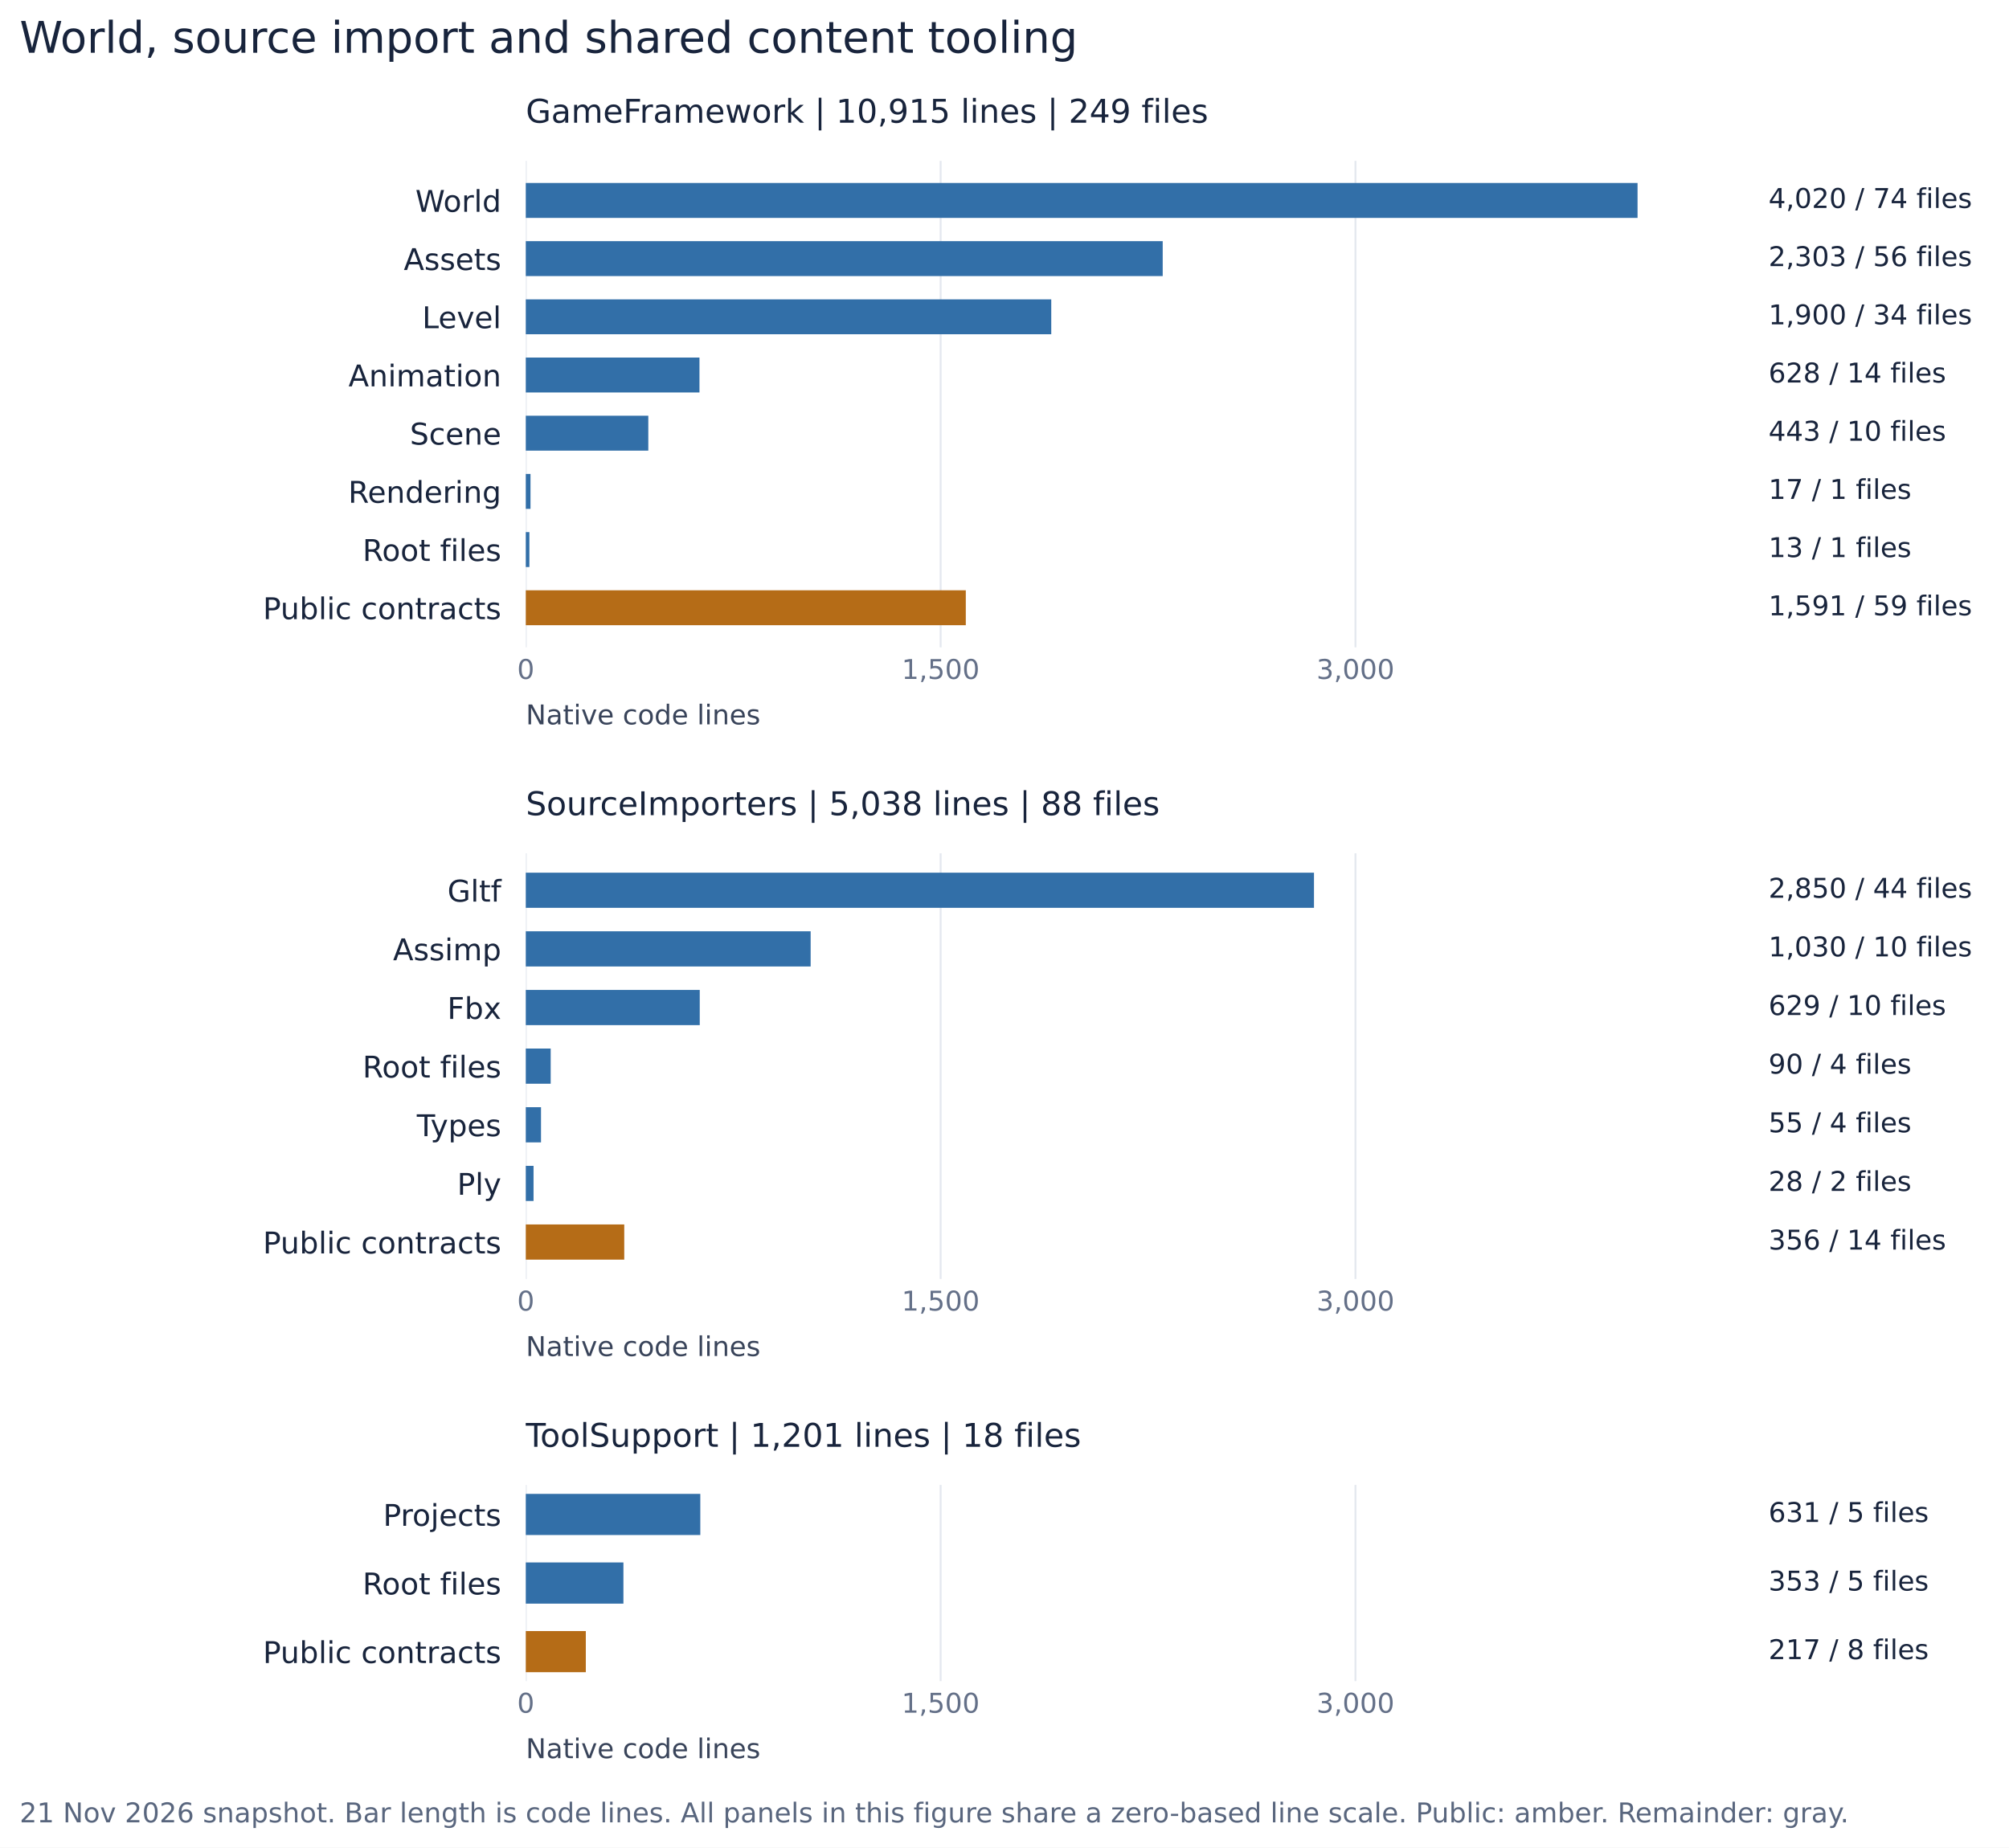
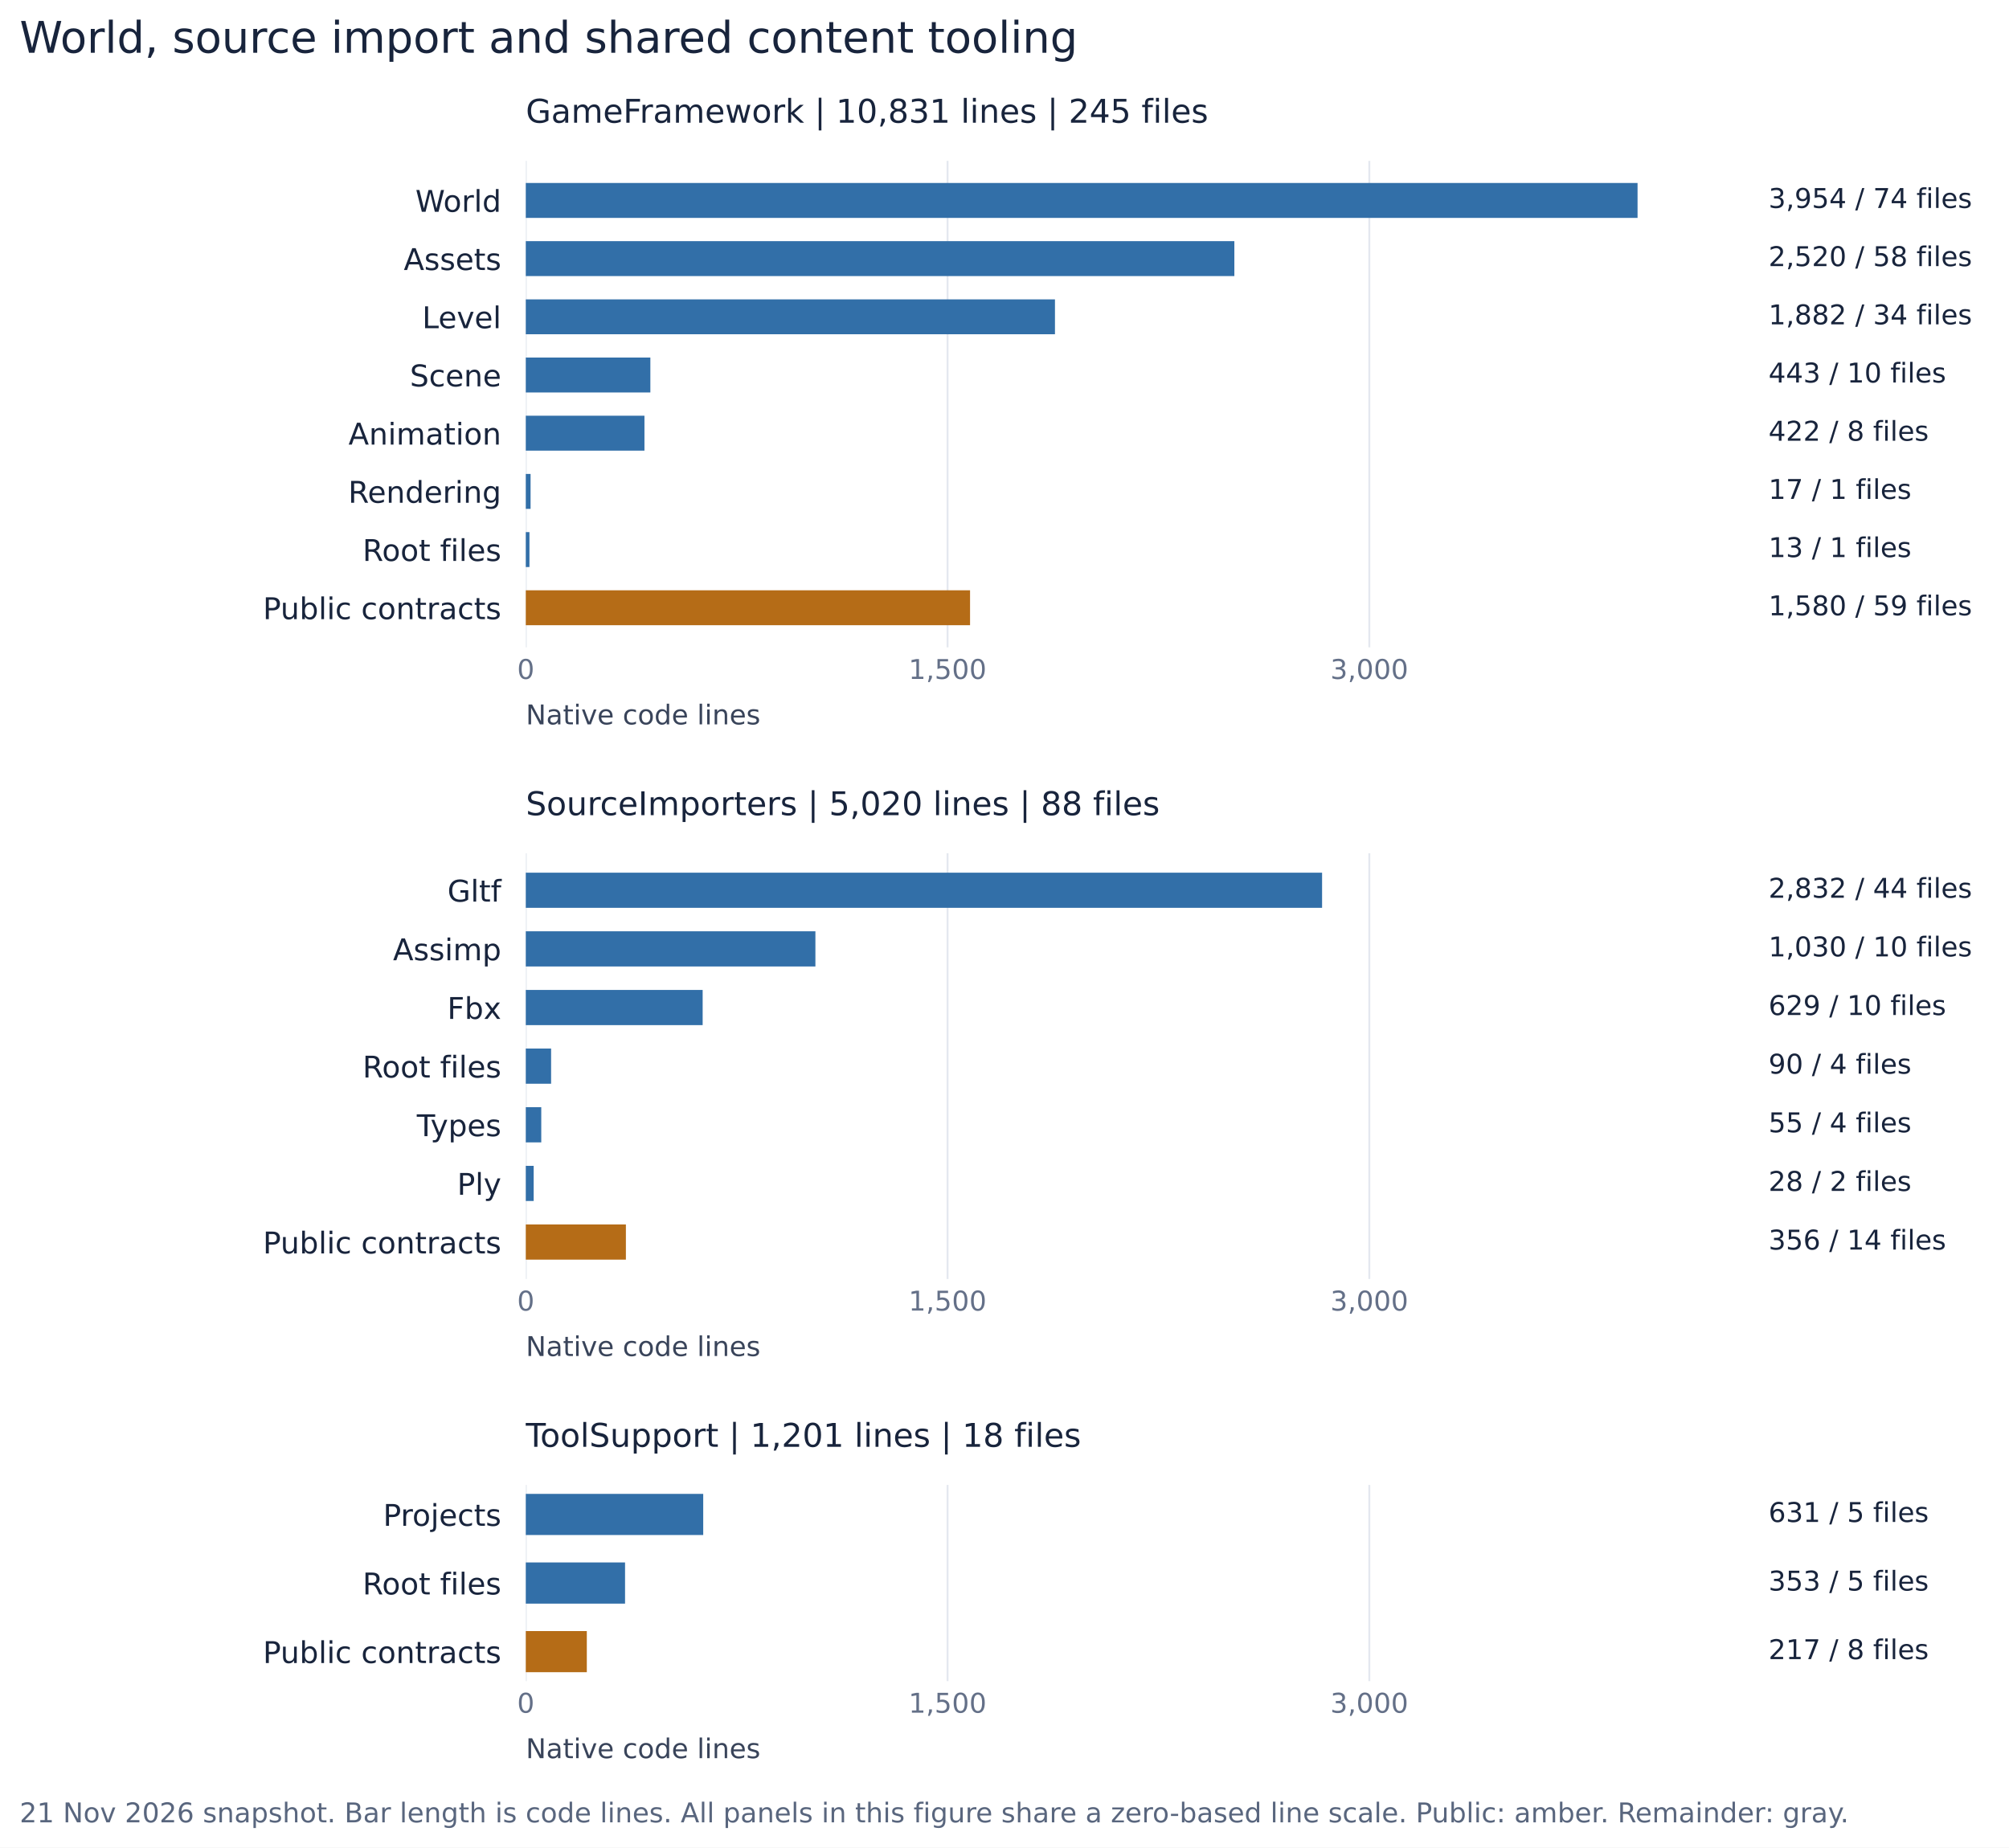
<svg xmlns="http://www.w3.org/2000/svg" width="737.274pt" height="678.16pt" viewBox="0 0 737.274 678.16" version="1.1" role="img" aria-label="World, source import and shared content tooling">
  <defs>
    <style type="text/css">*{stroke-linejoin: round; stroke-linecap: butt}</style>
  </defs>
  <g id="figure_1">
    <g id="patch_1">
      <path d="M 0 678.16  L 737.274 678.16  L 737.274 0  L 0 0  z " style="fill: #ffffff" />
    </g>
    <g id="axes_1">
      <g id="patch_2">
        <path d="M 192.96 237.6  L 633.6 237.6  L 633.6 59.04  L 192.96 59.04  z " style="fill: #ffffff" />
      </g>
      <g id="matplotlib.axis_1">
        <g id="xtick_1">
          <g id="line2d_1">
            <path d="M 192.96 237.6  L 192.96 59.04  " clip-path="url(#pf50637ee21)" style="fill: none; stroke: #e4e8ef; stroke-width: 0.7; stroke-linecap: square" />
          </g>
          <g id="line2d_2" />
          <g id="text_1">
            <text style="font-size: 10px; font-family: 'DejaVu Sans'; text-anchor: middle; fill: #647088" x="192.96" y="249.198" transform="rotate(-0 192.96 249.1984)">0</text>
          </g>
        </g>
        <g id="xtick_2">
          <g id="line2d_3">
-             <path d="M 345.199 237.6  L 345.199 59.04  " clip-path="url(#pf50637ee21)" style="fill: none; stroke: #e4e8ef; stroke-width: 0.7; stroke-linecap: square" />
+             <path d="M 347.74 237.6  L 347.74 59.04  " clip-path="url(#pf50637ee21)" style="fill: none; stroke: #e4e8ef; stroke-width: 0.7; stroke-linecap: square" />
          </g>
          <g id="line2d_4" />
          <g id="text_2">
-             <text style="font-size: 10px; font-family: 'DejaVu Sans'; text-anchor: middle; fill: #647088" x="345.199" y="249.198" transform="rotate(-0 345.1988 249.1984)">1,500</text>
+             <text style="font-size: 10px; font-family: 'DejaVu Sans'; text-anchor: middle; fill: #647088" x="347.74" y="249.198" transform="rotate(-0 347.74 249.1984)">1,500</text>
          </g>
        </g>
        <g id="xtick_3">
          <g id="line2d_5">
-             <path d="M 497.438 237.6  L 497.438 59.04  " clip-path="url(#pf50637ee21)" style="fill: none; stroke: #e4e8ef; stroke-width: 0.7; stroke-linecap: square" />
+             <path d="M 502.52 237.6  L 502.52 59.04  " clip-path="url(#pf50637ee21)" style="fill: none; stroke: #e4e8ef; stroke-width: 0.7; stroke-linecap: square" />
          </g>
          <g id="line2d_6" />
          <g id="text_3">
-             <text style="font-size: 10px; font-family: 'DejaVu Sans'; text-anchor: middle; fill: #647088" x="497.438" y="249.198" transform="rotate(-0 497.4376 249.1984)">3,000</text>
+             <text style="font-size: 10px; font-family: 'DejaVu Sans'; text-anchor: middle; fill: #647088" x="502.52" y="249.198" transform="rotate(-0 502.5199 249.1984)">3,000</text>
          </g>
        </g>
        <g id="text_4">
          <text style="font-size: 10px; font-family: 'DejaVu Sans'; text-anchor: start; fill: #39445a" x="192.96" y="265.877" transform="rotate(-0 192.96 265.8766)">Native code lines</text>
        </g>
      </g>
      <g id="matplotlib.axis_2">
        <g id="ytick_1">
          <g id="line2d_7" />
          <g id="text_5">
            <text style="font-size: 11px; font-family: 'DejaVu Sans'; text-anchor: end; fill: #18243c" x="183.96" y="77.743" transform="rotate(-0 183.96 77.74316)">World</text>
          </g>
        </g>
        <g id="ytick_2">
          <g id="line2d_8" />
          <g id="text_6">
            <text style="font-size: 11px; font-family: 'DejaVu Sans'; text-anchor: end; fill: #18243c" x="183.96" y="99.102" transform="rotate(-0 183.96 99.10201)">Assets</text>
          </g>
        </g>
        <g id="ytick_3">
          <g id="line2d_9" />
          <g id="text_7">
            <text style="font-size: 11px; font-family: 'DejaVu Sans'; text-anchor: end; fill: #18243c" x="183.96" y="120.461" transform="rotate(-0 183.96 120.4609)">Level</text>
          </g>
        </g>
        <g id="ytick_4">
          <g id="line2d_10" />
          <g id="text_8">
-             <text style="font-size: 11px; font-family: 'DejaVu Sans'; text-anchor: end; fill: #18243c" x="183.96" y="141.82" transform="rotate(-0 183.96 141.8197)">Animation</text>
+             <text style="font-size: 11px; font-family: 'DejaVu Sans'; text-anchor: end; fill: #18243c" x="183.96" y="141.82" transform="rotate(-0 183.96 141.8197)">Scene</text>
          </g>
        </g>
        <g id="ytick_5">
          <g id="line2d_11" />
          <g id="text_9">
-             <text style="font-size: 11px; font-family: 'DejaVu Sans'; text-anchor: end; fill: #18243c" x="183.96" y="163.179" transform="rotate(-0 183.96 163.1786)">Scene</text>
+             <text style="font-size: 11px; font-family: 'DejaVu Sans'; text-anchor: end; fill: #18243c" x="183.96" y="163.179" transform="rotate(-0 183.96 163.1786)">Animation</text>
          </g>
        </g>
        <g id="ytick_6">
          <g id="line2d_12" />
          <g id="text_10">
            <text style="font-size: 11px; font-family: 'DejaVu Sans'; text-anchor: end; fill: #18243c" x="183.96" y="184.537" transform="rotate(-0 183.96 184.5374)">Rendering</text>
          </g>
        </g>
        <g id="ytick_7">
          <g id="line2d_13" />
          <g id="text_11">
            <text style="font-size: 11px; font-family: 'DejaVu Sans'; text-anchor: end; fill: #18243c" x="183.96" y="205.896" transform="rotate(-0 183.96 205.8963)">Root files</text>
          </g>
        </g>
        <g id="ytick_8">
          <g id="line2d_14" />
          <g id="text_12">
            <text style="font-size: 11px; font-family: 'DejaVu Sans'; text-anchor: end; fill: #18243c" x="183.96" y="227.255" transform="rotate(-0 183.96 227.2551)">Public contracts</text>
          </g>
        </g>
      </g>
      <g id="patch_3">
        <path d="M 192.96 67.156  L 600.96 67.156  L 600.96 79.972  L 192.96 79.972  z " clip-path="url(#pf50637ee21)" style="fill: #326fa8" />
      </g>
      <g id="patch_4">
-         <path d="M 192.96 88.515  L 426.697 88.515  L 426.697 101.331  L 192.96 101.331  z " clip-path="url(#pf50637ee21)" style="fill: #326fa8" />
+         <path d="M 192.96 88.515  L 452.99 88.515  L 452.99 101.331  L 192.96 101.331  z " clip-path="url(#pf50637ee21)" style="fill: #326fa8" />
      </g>
      <g id="patch_5">
-         <path d="M 192.96 109.874  L 385.796 109.874  L 385.796 122.689  L 192.96 122.689  z " clip-path="url(#pf50637ee21)" style="fill: #326fa8" />
+         <path d="M 192.96 109.874  L 387.157 109.874  L 387.157 122.689  L 192.96 122.689  z " clip-path="url(#pf50637ee21)" style="fill: #326fa8" />
      </g>
      <g id="patch_6">
-         <path d="M 192.96 131.233  L 256.697 131.233  L 256.697 144.048  L 192.96 144.048  z " clip-path="url(#pf50637ee21)" style="fill: #326fa8" />
+         <path d="M 192.96 131.233  L 238.672 131.233  L 238.672 144.048  L 192.96 144.048  z " clip-path="url(#pf50637ee21)" style="fill: #326fa8" />
      </g>
      <g id="patch_7">
-         <path d="M 192.96 152.592  L 237.921 152.592  L 237.921 165.407  L 192.96 165.407  z " clip-path="url(#pf50637ee21)" style="fill: #326fa8" />
+         <path d="M 192.96 152.592  L 236.505 152.592  L 236.505 165.407  L 192.96 165.407  z " clip-path="url(#pf50637ee21)" style="fill: #326fa8" />
      </g>
      <g id="patch_8">
-         <path d="M 192.96 173.951  L 194.685 173.951  L 194.685 186.766  L 192.96 186.766  z " clip-path="url(#pf50637ee21)" style="fill: #326fa8" />
+         <path d="M 192.96 173.951  L 194.714 173.951  L 194.714 186.766  L 192.96 186.766  z " clip-path="url(#pf50637ee21)" style="fill: #326fa8" />
      </g>
      <g id="patch_9">
-         <path d="M 192.96 195.309  L 194.279 195.309  L 194.279 208.125  L 192.96 208.125  z " clip-path="url(#pf50637ee21)" style="fill: #326fa8" />
+         <path d="M 192.96 195.309  L 194.301 195.309  L 194.301 208.125  L 192.96 208.125  z " clip-path="url(#pf50637ee21)" style="fill: #326fa8" />
      </g>
      <g id="patch_10">
-         <path d="M 192.96 216.668  L 354.435 216.668  L 354.435 229.484  L 192.96 229.484  z " clip-path="url(#pf50637ee21)" style="fill: #b56c17" />
+         <path d="M 192.96 216.668  L 355.995 216.668  L 355.995 229.484  L 192.96 229.484  z " clip-path="url(#pf50637ee21)" style="fill: #b56c17" />
      </g>
      <g id="text_13">
-         <text style="font-size: 10px; font-family: 'DejaVu Sans'; text-anchor: start; fill: #18243c" x="649.022" y="76.323" transform="rotate(-0 649.0224 76.32339)">4,020  /  74 files</text>
+         <text style="font-size: 10px; font-family: 'DejaVu Sans'; text-anchor: start; fill: #18243c" x="649.022" y="76.323" transform="rotate(-0 649.0224 76.32339)">3,954  /  74 files</text>
      </g>
      <g id="text_14">
-         <text style="font-size: 10px; font-family: 'DejaVu Sans'; text-anchor: start; fill: #18243c" x="649.022" y="97.682" transform="rotate(-0 649.0224 97.68225)">2,303  /  56 files</text>
+         <text style="font-size: 10px; font-family: 'DejaVu Sans'; text-anchor: start; fill: #18243c" x="649.022" y="97.682" transform="rotate(-0 649.0224 97.68225)">2,520  /  58 files</text>
      </g>
      <g id="text_15">
-         <text style="font-size: 10px; font-family: 'DejaVu Sans'; text-anchor: start; fill: #18243c" x="649.022" y="119.041" transform="rotate(-0 649.0224 119.0411)">1,900  /  34 files</text>
+         <text style="font-size: 10px; font-family: 'DejaVu Sans'; text-anchor: start; fill: #18243c" x="649.022" y="119.041" transform="rotate(-0 649.0224 119.0411)">1,882  /  34 files</text>
      </g>
      <g id="text_16">
-         <text style="font-size: 10px; font-family: 'DejaVu Sans'; text-anchor: start; fill: #18243c" x="649.022" y="140.4" transform="rotate(-0 649.0224 140.3999)">628  /  14 files</text>
+         <text style="font-size: 10px; font-family: 'DejaVu Sans'; text-anchor: start; fill: #18243c" x="649.022" y="140.4" transform="rotate(-0 649.0224 140.3999)">443  /  10 files</text>
      </g>
      <g id="text_17">
-         <text style="font-size: 10px; font-family: 'DejaVu Sans'; text-anchor: start; fill: #18243c" x="649.022" y="161.759" transform="rotate(-0 649.0224 161.7588)">443  /  10 files</text>
+         <text style="font-size: 10px; font-family: 'DejaVu Sans'; text-anchor: start; fill: #18243c" x="649.022" y="161.759" transform="rotate(-0 649.0224 161.7588)">422  /  8 files</text>
      </g>
      <g id="text_18">
        <text style="font-size: 10px; font-family: 'DejaVu Sans'; text-anchor: start; fill: #18243c" x="649.022" y="183.118" transform="rotate(-0 649.0224 183.1177)">17  /  1 files</text>
      </g>
      <g id="text_19">
        <text style="font-size: 10px; font-family: 'DejaVu Sans'; text-anchor: start; fill: #18243c" x="649.022" y="204.477" transform="rotate(-0 649.0224 204.4765)">13  /  1 files</text>
      </g>
      <g id="text_20">
-         <text style="font-size: 10px; font-family: 'DejaVu Sans'; text-anchor: start; fill: #18243c" x="649.022" y="225.835" transform="rotate(-0 649.0224 225.8354)">1,591  /  59 files</text>
+         <text style="font-size: 10px; font-family: 'DejaVu Sans'; text-anchor: start; fill: #18243c" x="649.022" y="225.835" transform="rotate(-0 649.0224 225.8354)">1,580  /  59 files</text>
      </g>
      <g id="text_21">
-         <text style="font-weight: 500; font-size: 12px; font-family: 'DejaVu Sans'; text-anchor: start; fill: #18243c" x="192.96" y="45.04" transform="rotate(-0 192.96 45.04)">GameFramework  |  10,915 lines  |  249 files</text>
+         <text style="font-weight: 500; font-size: 12px; font-family: 'DejaVu Sans'; text-anchor: start; fill: #18243c" x="192.96" y="45.04" transform="rotate(-0 192.96 45.04)">GameFramework  |  10,831 lines  |  245 files</text>
      </g>
    </g>
    <g id="axes_2">
      <g id="patch_11">
        <path d="M 192.96 469.44  L 633.6 469.44  L 633.6 313.2  L 192.96 313.2  z " style="fill: #ffffff" />
      </g>
      <g id="matplotlib.axis_3">
        <g id="xtick_4">
          <g id="line2d_15">
            <path d="M 192.96 469.44  L 192.96 313.2  " clip-path="url(#p64a778691f)" style="fill: none; stroke: #e4e8ef; stroke-width: 0.7; stroke-linecap: square" />
          </g>
          <g id="line2d_16" />
          <g id="text_22">
            <text style="font-size: 10px; font-family: 'DejaVu Sans'; text-anchor: middle; fill: #647088" x="192.96" y="481.038" transform="rotate(-0 192.96 481.0384)">0</text>
          </g>
        </g>
        <g id="xtick_5">
          <g id="line2d_17">
-             <path d="M 345.199 469.44  L 345.199 313.2  " clip-path="url(#p64a778691f)" style="fill: none; stroke: #e4e8ef; stroke-width: 0.7; stroke-linecap: square" />
+             <path d="M 347.74 469.44  L 347.74 313.2  " clip-path="url(#p64a778691f)" style="fill: none; stroke: #e4e8ef; stroke-width: 0.7; stroke-linecap: square" />
          </g>
          <g id="line2d_18" />
          <g id="text_23">
-             <text style="font-size: 10px; font-family: 'DejaVu Sans'; text-anchor: middle; fill: #647088" x="345.199" y="481.038" transform="rotate(-0 345.1988 481.0384)">1,500</text>
+             <text style="font-size: 10px; font-family: 'DejaVu Sans'; text-anchor: middle; fill: #647088" x="347.74" y="481.038" transform="rotate(-0 347.74 481.0384)">1,500</text>
          </g>
        </g>
        <g id="xtick_6">
          <g id="line2d_19">
-             <path d="M 497.438 469.44  L 497.438 313.2  " clip-path="url(#p64a778691f)" style="fill: none; stroke: #e4e8ef; stroke-width: 0.7; stroke-linecap: square" />
+             <path d="M 502.52 469.44  L 502.52 313.2  " clip-path="url(#p64a778691f)" style="fill: none; stroke: #e4e8ef; stroke-width: 0.7; stroke-linecap: square" />
          </g>
          <g id="line2d_20" />
          <g id="text_24">
-             <text style="font-size: 10px; font-family: 'DejaVu Sans'; text-anchor: middle; fill: #647088" x="497.438" y="481.038" transform="rotate(-0 497.4376 481.0384)">3,000</text>
+             <text style="font-size: 10px; font-family: 'DejaVu Sans'; text-anchor: middle; fill: #647088" x="502.52" y="481.038" transform="rotate(-0 502.5199 481.0384)">3,000</text>
          </g>
        </g>
        <g id="text_25">
          <text style="font-size: 10px; font-family: 'DejaVu Sans'; text-anchor: start; fill: #39445a" x="192.96" y="497.717" transform="rotate(-0 192.96 497.7166)">Native code lines</text>
        </g>
      </g>
      <g id="matplotlib.axis_4">
        <g id="ytick_9">
          <g id="line2d_21" />
          <g id="text_26">
            <text style="font-size: 11px; font-family: 'DejaVu Sans'; text-anchor: end; fill: #18243c" x="183.96" y="330.937" transform="rotate(-0 183.96 330.9372)">Gltf</text>
          </g>
        </g>
        <g id="ytick_10">
          <g id="line2d_22" />
          <g id="text_27">
            <text style="font-size: 11px; font-family: 'DejaVu Sans'; text-anchor: end; fill: #18243c" x="183.96" y="352.458" transform="rotate(-0 183.96 352.4578)">Assimp</text>
          </g>
        </g>
        <g id="ytick_11">
          <g id="line2d_23" />
          <g id="text_28">
            <text style="font-size: 11px; font-family: 'DejaVu Sans'; text-anchor: end; fill: #18243c" x="183.96" y="373.978" transform="rotate(-0 183.96 373.9785)">Fbx</text>
          </g>
        </g>
        <g id="ytick_12">
          <g id="line2d_24" />
          <g id="text_29">
            <text style="font-size: 11px; font-family: 'DejaVu Sans'; text-anchor: end; fill: #18243c" x="183.96" y="395.499" transform="rotate(-0 183.96 395.4991)">Root files</text>
          </g>
        </g>
        <g id="ytick_13">
          <g id="line2d_25" />
          <g id="text_30">
            <text style="font-size: 11px; font-family: 'DejaVu Sans'; text-anchor: end; fill: #18243c" x="183.96" y="417.02" transform="rotate(-0 183.96 417.0198)">Types</text>
          </g>
        </g>
        <g id="ytick_14">
          <g id="line2d_26" />
          <g id="text_31">
            <text style="font-size: 11px; font-family: 'DejaVu Sans'; text-anchor: end; fill: #18243c" x="183.96" y="438.54" transform="rotate(-0 183.96 438.5405)">Ply</text>
          </g>
        </g>
        <g id="ytick_15">
          <g id="line2d_27" />
          <g id="text_32">
            <text style="font-size: 11px; font-family: 'DejaVu Sans'; text-anchor: end; fill: #18243c" x="183.96" y="460.061" transform="rotate(-0 183.96 460.0611)">Public contracts</text>
          </g>
        </g>
      </g>
      <g id="patch_12">
-         <path d="M 192.96 320.302  L 482.214 320.302  L 482.214 333.214  L 192.96 333.214  z " clip-path="url(#p64a778691f)" style="fill: #326fa8" />
+         <path d="M 192.96 320.302  L 485.185 320.302  L 485.185 333.214  L 192.96 333.214  z " clip-path="url(#p64a778691f)" style="fill: #326fa8" />
      </g>
      <g id="patch_13">
-         <path d="M 192.96 341.822  L 297.497 341.822  L 297.497 354.735  L 192.96 354.735  z " clip-path="url(#p64a778691f)" style="fill: #326fa8" />
+         <path d="M 192.96 341.822  L 299.242 341.822  L 299.242 354.735  L 192.96 354.735  z " clip-path="url(#p64a778691f)" style="fill: #326fa8" />
      </g>
      <g id="patch_14">
-         <path d="M 192.96 363.343  L 256.799 363.343  L 256.799 376.256  L 192.96 376.256  z " clip-path="url(#p64a778691f)" style="fill: #326fa8" />
+         <path d="M 192.96 363.343  L 257.864 363.343  L 257.864 376.256  L 192.96 376.256  z " clip-path="url(#p64a778691f)" style="fill: #326fa8" />
      </g>
      <g id="patch_15">
-         <path d="M 192.96 384.864  L 202.094 384.864  L 202.094 397.776  L 192.96 397.776  z " clip-path="url(#p64a778691f)" style="fill: #326fa8" />
+         <path d="M 192.96 384.864  L 202.247 384.864  L 202.247 397.776  L 192.96 397.776  z " clip-path="url(#p64a778691f)" style="fill: #326fa8" />
      </g>
      <g id="patch_16">
-         <path d="M 192.96 406.384  L 198.542 406.384  L 198.542 419.297  L 192.96 419.297  z " clip-path="url(#p64a778691f)" style="fill: #326fa8" />
+         <path d="M 192.96 406.384  L 198.635 406.384  L 198.635 419.297  L 192.96 419.297  z " clip-path="url(#p64a778691f)" style="fill: #326fa8" />
      </g>
      <g id="patch_17">
-         <path d="M 192.96 427.905  L 195.802 427.905  L 195.802 440.818  L 192.96 440.818  z " clip-path="url(#p64a778691f)" style="fill: #326fa8" />
+         <path d="M 192.96 427.905  L 195.849 427.905  L 195.849 440.818  L 192.96 440.818  z " clip-path="url(#p64a778691f)" style="fill: #326fa8" />
      </g>
      <g id="patch_18">
-         <path d="M 192.96 449.426  L 229.091 449.426  L 229.091 462.338  L 192.96 462.338  z " clip-path="url(#p64a778691f)" style="fill: #b56c17" />
+         <path d="M 192.96 449.426  L 229.694 449.426  L 229.694 462.338  L 192.96 462.338  z " clip-path="url(#p64a778691f)" style="fill: #b56c17" />
      </g>
      <g id="text_33">
-         <text style="font-size: 10px; font-family: 'DejaVu Sans'; text-anchor: start; fill: #18243c" x="649.022" y="329.517" transform="rotate(-0 649.0224 329.5174)">2,850  /  44 files</text>
+         <text style="font-size: 10px; font-family: 'DejaVu Sans'; text-anchor: start; fill: #18243c" x="649.022" y="329.517" transform="rotate(-0 649.0224 329.5174)">2,832  /  44 files</text>
      </g>
      <g id="text_34">
        <text style="font-size: 10px; font-family: 'DejaVu Sans'; text-anchor: start; fill: #18243c" x="649.022" y="351.038" transform="rotate(-0 649.0224 351.0381)">1,030  /  10 files</text>
      </g>
      <g id="text_35">
        <text style="font-size: 10px; font-family: 'DejaVu Sans'; text-anchor: start; fill: #18243c" x="649.022" y="372.559" transform="rotate(-0 649.0224 372.5587)">629  /  10 files</text>
      </g>
      <g id="text_36">
        <text style="font-size: 10px; font-family: 'DejaVu Sans'; text-anchor: start; fill: #18243c" x="649.022" y="394.079" transform="rotate(-0 649.0224 394.0794)">90  /  4 files</text>
      </g>
      <g id="text_37">
        <text style="font-size: 10px; font-family: 'DejaVu Sans'; text-anchor: start; fill: #18243c" x="649.022" y="415.6" transform="rotate(-0 649.0224 415.6)">55  /  4 files</text>
      </g>
      <g id="text_38">
        <text style="font-size: 10px; font-family: 'DejaVu Sans'; text-anchor: start; fill: #18243c" x="649.022" y="437.121" transform="rotate(-0 649.0224 437.1207)">28  /  2 files</text>
      </g>
      <g id="text_39">
        <text style="font-size: 10px; font-family: 'DejaVu Sans'; text-anchor: start; fill: #18243c" x="649.022" y="458.641" transform="rotate(-0 649.0224 458.6414)">356  /  14 files</text>
      </g>
      <g id="text_40">
-         <text style="font-weight: 500; font-size: 12px; font-family: 'DejaVu Sans'; text-anchor: start; fill: #18243c" x="192.96" y="299.2" transform="rotate(-0 192.96 299.2)">SourceImporters  |  5,038 lines  |  88 files</text>
+         <text style="font-weight: 500; font-size: 12px; font-family: 'DejaVu Sans'; text-anchor: start; fill: #18243c" x="192.96" y="299.2" transform="rotate(-0 192.96 299.2)">SourceImporters  |  5,020 lines  |  88 files</text>
      </g>
    </g>
    <g id="axes_3">
      <g id="patch_19">
        <path d="M 192.96 617.04  L 633.6 617.04  L 633.6 545.04  L 192.96 545.04  z " style="fill: #ffffff" />
      </g>
      <g id="matplotlib.axis_5">
        <g id="xtick_7">
          <g id="line2d_28">
            <path d="M 192.96 617.04  L 192.96 545.04  " clip-path="url(#p0c9d6e3d8c)" style="fill: none; stroke: #e4e8ef; stroke-width: 0.7; stroke-linecap: square" />
          </g>
          <g id="line2d_29" />
          <g id="text_41">
            <text style="font-size: 10px; font-family: 'DejaVu Sans'; text-anchor: middle; fill: #647088" x="192.96" y="628.638" transform="rotate(-0 192.96 628.6384)">0</text>
          </g>
        </g>
        <g id="xtick_8">
          <g id="line2d_30">
-             <path d="M 345.199 617.04  L 345.199 545.04  " clip-path="url(#p0c9d6e3d8c)" style="fill: none; stroke: #e4e8ef; stroke-width: 0.7; stroke-linecap: square" />
+             <path d="M 347.74 617.04  L 347.74 545.04  " clip-path="url(#p0c9d6e3d8c)" style="fill: none; stroke: #e4e8ef; stroke-width: 0.7; stroke-linecap: square" />
          </g>
          <g id="line2d_31" />
          <g id="text_42">
-             <text style="font-size: 10px; font-family: 'DejaVu Sans'; text-anchor: middle; fill: #647088" x="345.199" y="628.638" transform="rotate(-0 345.1988 628.6384)">1,500</text>
+             <text style="font-size: 10px; font-family: 'DejaVu Sans'; text-anchor: middle; fill: #647088" x="347.74" y="628.638" transform="rotate(-0 347.74 628.6384)">1,500</text>
          </g>
        </g>
        <g id="xtick_9">
          <g id="line2d_32">
-             <path d="M 497.438 617.04  L 497.438 545.04  " clip-path="url(#p0c9d6e3d8c)" style="fill: none; stroke: #e4e8ef; stroke-width: 0.7; stroke-linecap: square" />
+             <path d="M 502.52 617.04  L 502.52 545.04  " clip-path="url(#p0c9d6e3d8c)" style="fill: none; stroke: #e4e8ef; stroke-width: 0.7; stroke-linecap: square" />
          </g>
          <g id="line2d_33" />
          <g id="text_43">
-             <text style="font-size: 10px; font-family: 'DejaVu Sans'; text-anchor: middle; fill: #647088" x="497.438" y="628.638" transform="rotate(-0 497.4376 628.6384)">3,000</text>
+             <text style="font-size: 10px; font-family: 'DejaVu Sans'; text-anchor: middle; fill: #647088" x="502.52" y="628.638" transform="rotate(-0 502.5199 628.6384)">3,000</text>
          </g>
        </g>
        <g id="text_44">
          <text style="font-size: 10px; font-family: 'DejaVu Sans'; text-anchor: start; fill: #39445a" x="192.96" y="645.317" transform="rotate(-0 192.96 645.3166)">Native code lines</text>
        </g>
      </g>
      <g id="matplotlib.axis_6">
        <g id="ytick_16">
          <g id="line2d_34" />
          <g id="text_45">
            <text style="font-size: 11px; font-family: 'DejaVu Sans'; text-anchor: end; fill: #18243c" x="183.96" y="560.044" transform="rotate(-0 183.96 560.0443)">Projects</text>
          </g>
        </g>
        <g id="ytick_17">
          <g id="line2d_35" />
          <g id="text_46">
            <text style="font-size: 11px; font-family: 'DejaVu Sans'; text-anchor: end; fill: #18243c" x="183.96" y="585.219" transform="rotate(-0 183.96 585.2191)">Root files</text>
          </g>
        </g>
        <g id="ytick_18">
          <g id="line2d_36" />
          <g id="text_47">
            <text style="font-size: 11px; font-family: 'DejaVu Sans'; text-anchor: end; fill: #18243c" x="183.96" y="610.394" transform="rotate(-0 183.96 610.394)">Public contracts</text>
          </g>
        </g>
      </g>
      <g id="patch_20">
-         <path d="M 192.96 548.313  L 257.002 548.313  L 257.002 563.418  L 192.96 563.418  z " clip-path="url(#p0c9d6e3d8c)" style="fill: #326fa8" />
+         <path d="M 192.96 548.313  L 258.071 548.313  L 258.071 563.418  L 192.96 563.418  z " clip-path="url(#p0c9d6e3d8c)" style="fill: #326fa8" />
      </g>
      <g id="patch_21">
-         <path d="M 192.96 573.488  L 228.787 573.488  L 228.787 588.592  L 192.96 588.592  z " clip-path="url(#p0c9d6e3d8c)" style="fill: #326fa8" />
+         <path d="M 192.96 573.488  L 229.385 573.488  L 229.385 588.592  L 192.96 588.592  z " clip-path="url(#p0c9d6e3d8c)" style="fill: #326fa8" />
      </g>
      <g id="patch_22">
-         <path d="M 192.96 598.662  L 214.984 598.662  L 214.984 613.767  L 192.96 613.767  z " clip-path="url(#p0c9d6e3d8c)" style="fill: #b56c17" />
+         <path d="M 192.96 598.662  L 215.352 598.662  L 215.352 613.767  L 192.96 613.767  z " clip-path="url(#p0c9d6e3d8c)" style="fill: #b56c17" />
      </g>
      <g id="text_48">
        <text style="font-size: 10px; font-family: 'DejaVu Sans'; text-anchor: start; fill: #18243c" x="649.022" y="558.625" transform="rotate(-0 649.0224 558.6245)">631  /  5 files</text>
      </g>
      <g id="text_49">
        <text style="font-size: 10px; font-family: 'DejaVu Sans'; text-anchor: start; fill: #18243c" x="649.022" y="583.799" transform="rotate(-0 649.0224 583.7994)">353  /  5 files</text>
      </g>
      <g id="text_50">
        <text style="font-size: 10px; font-family: 'DejaVu Sans'; text-anchor: start; fill: #18243c" x="649.022" y="608.974" transform="rotate(-0 649.0224 608.9742)">217  /  8 files</text>
      </g>
      <g id="text_51">
        <text style="font-weight: 500; font-size: 12px; font-family: 'DejaVu Sans'; text-anchor: start; fill: #18243c" x="192.96" y="531.04" transform="rotate(-0 192.96 531.04)">ToolSupport  |  1,201 lines  |  18 files</text>
      </g>
    </g>
    <g id="text_52">
      <text style="font-weight: 500; font-size: 16px; font-family: 'DejaVu Sans'; text-anchor: start; fill: #18243c" x="7.2" y="19.358" transform="rotate(-0 7.2 19.3575)">World, source import and shared content tooling</text>
    </g>
    <g id="text_53">
      <text style="font-size: 10px; font-family: 'DejaVu Sans'; text-anchor: start; fill: #59667e" x="7.2" y="668.88" transform="rotate(-0 7.2 668.88)">21 Nov 2026 snapshot. Bar length is code lines. All panels in this figure share a zero-based line scale. Public: amber. Remainder: gray.</text>
    </g>
  </g>
  <defs>
    <clipPath id="pf50637ee21">
      <rect x="192.96" y="59.04" width="440.64" height="178.56" />
    </clipPath>
    <clipPath id="p64a778691f">
      <rect x="192.96" y="313.2" width="440.64" height="156.24" />
    </clipPath>
    <clipPath id="p0c9d6e3d8c">
      <rect x="192.96" y="545.04" width="440.64" height="72" />
    </clipPath>
  </defs>
</svg>
